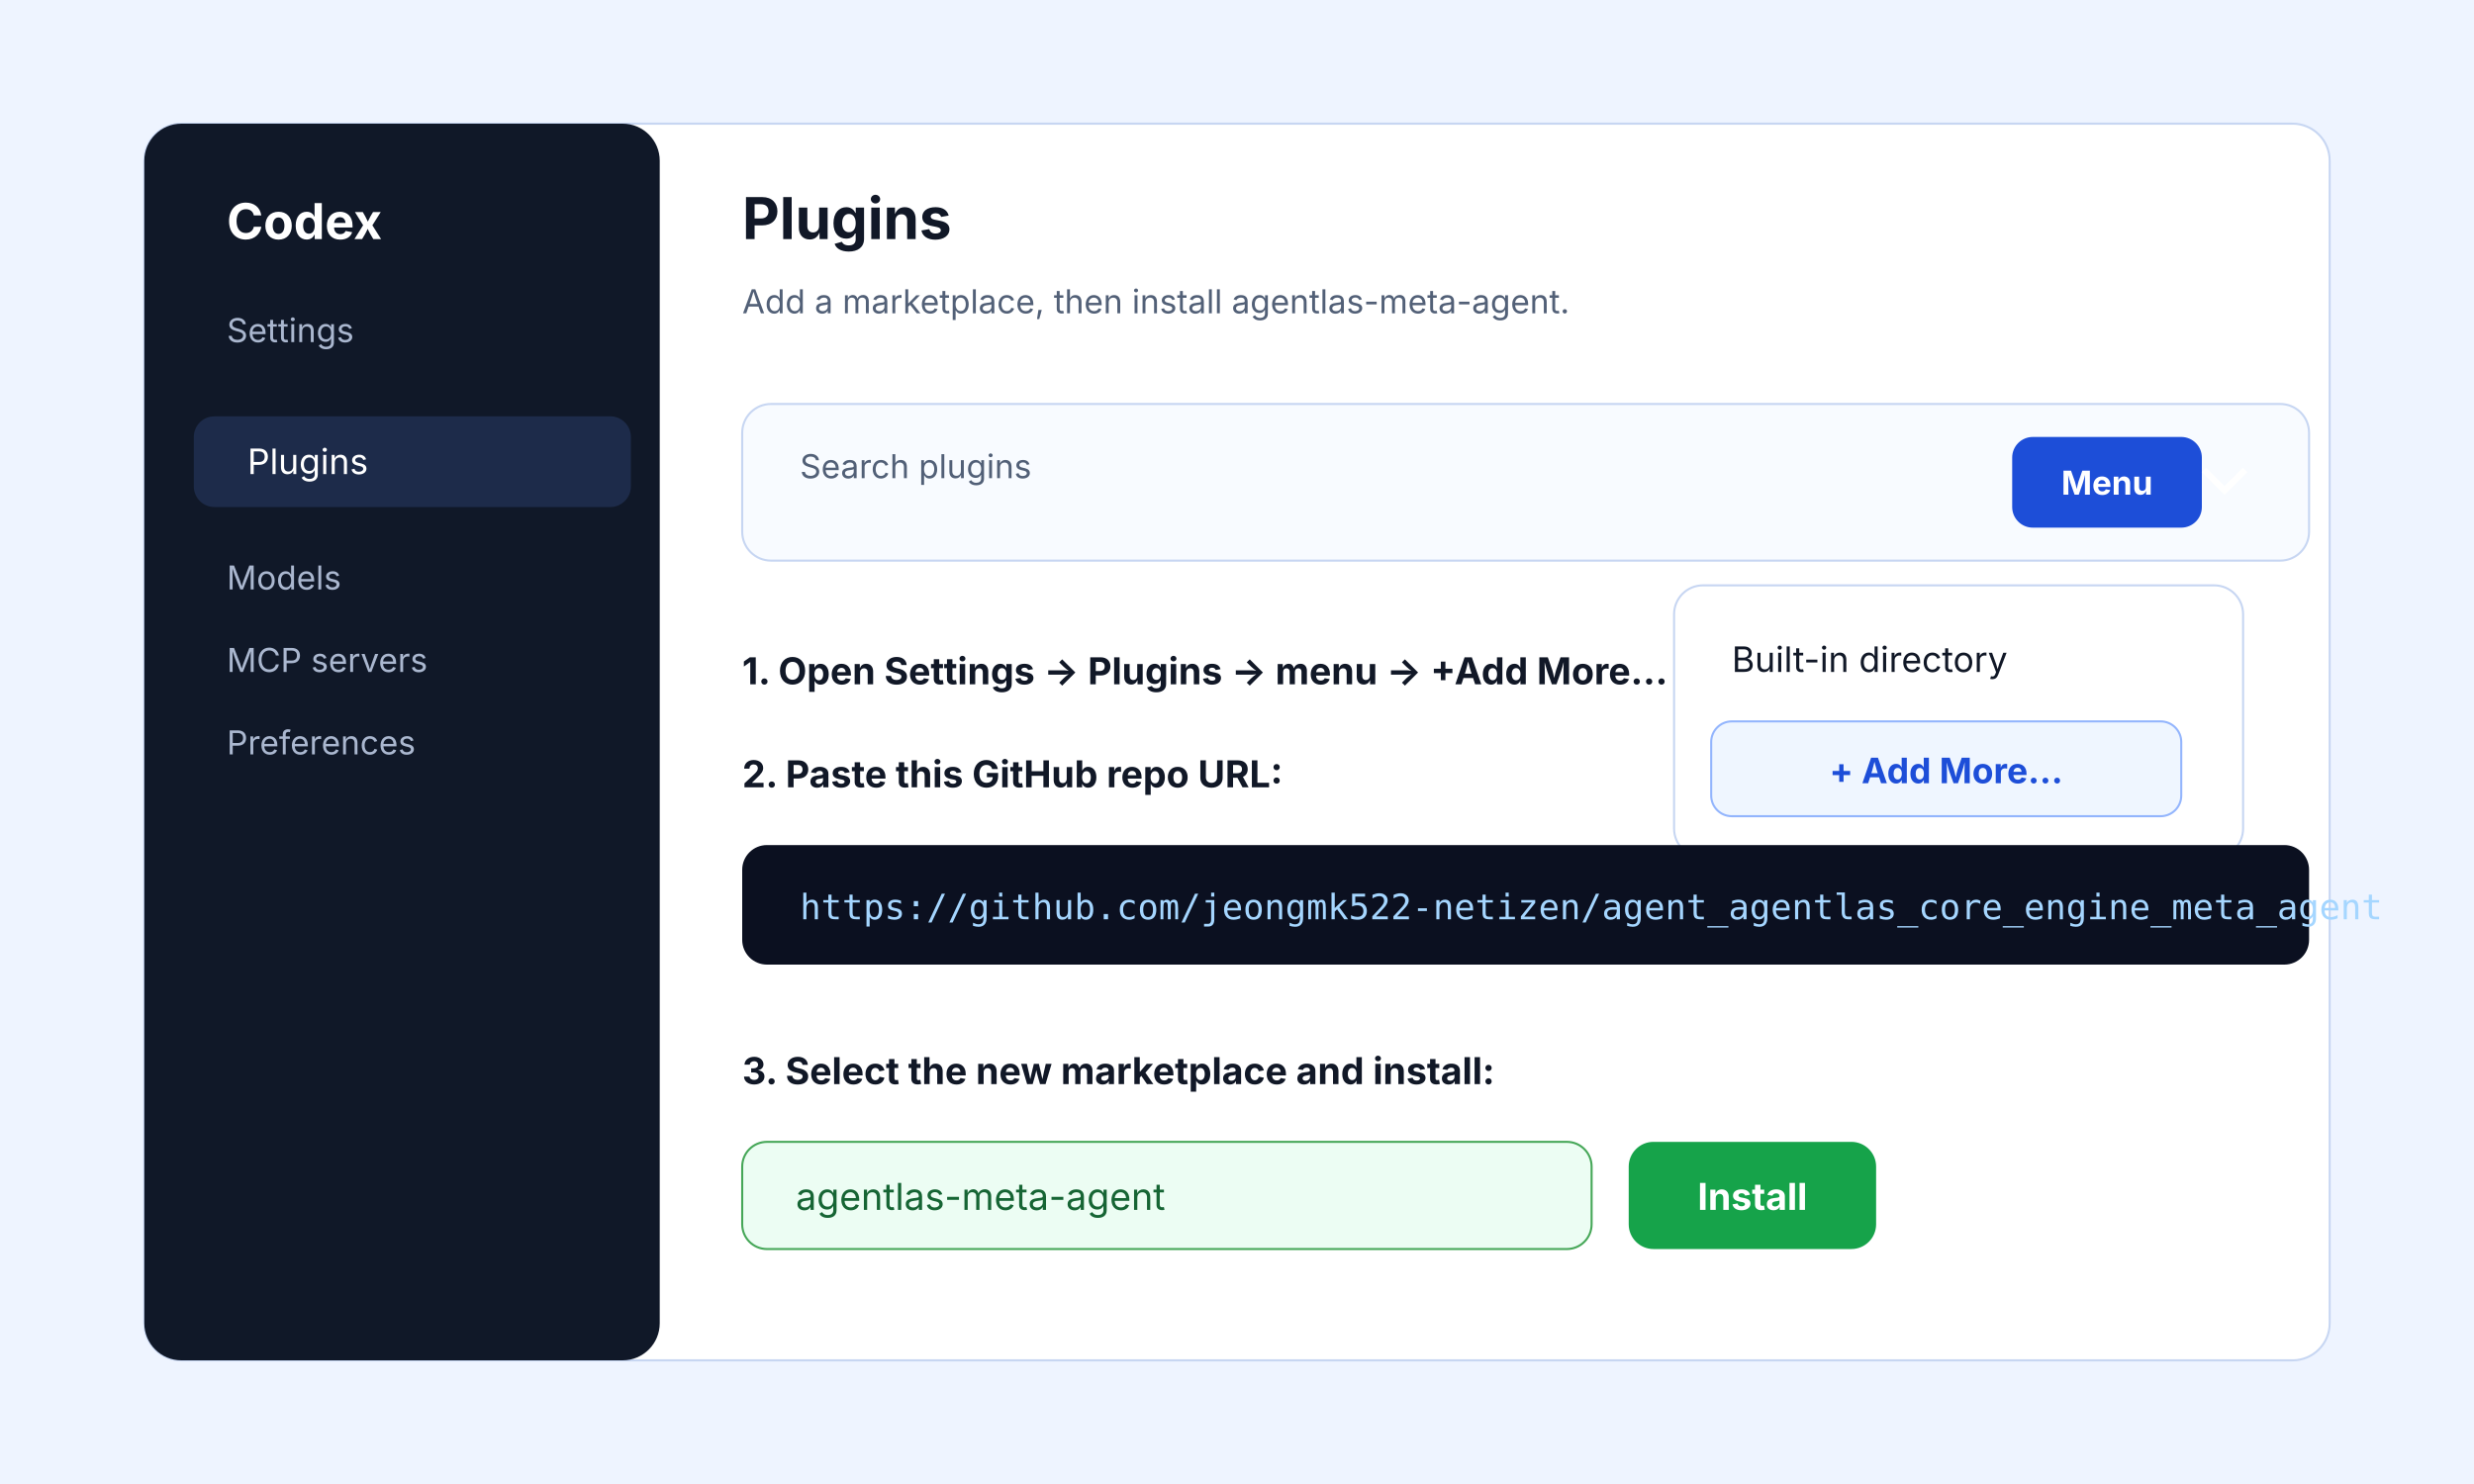
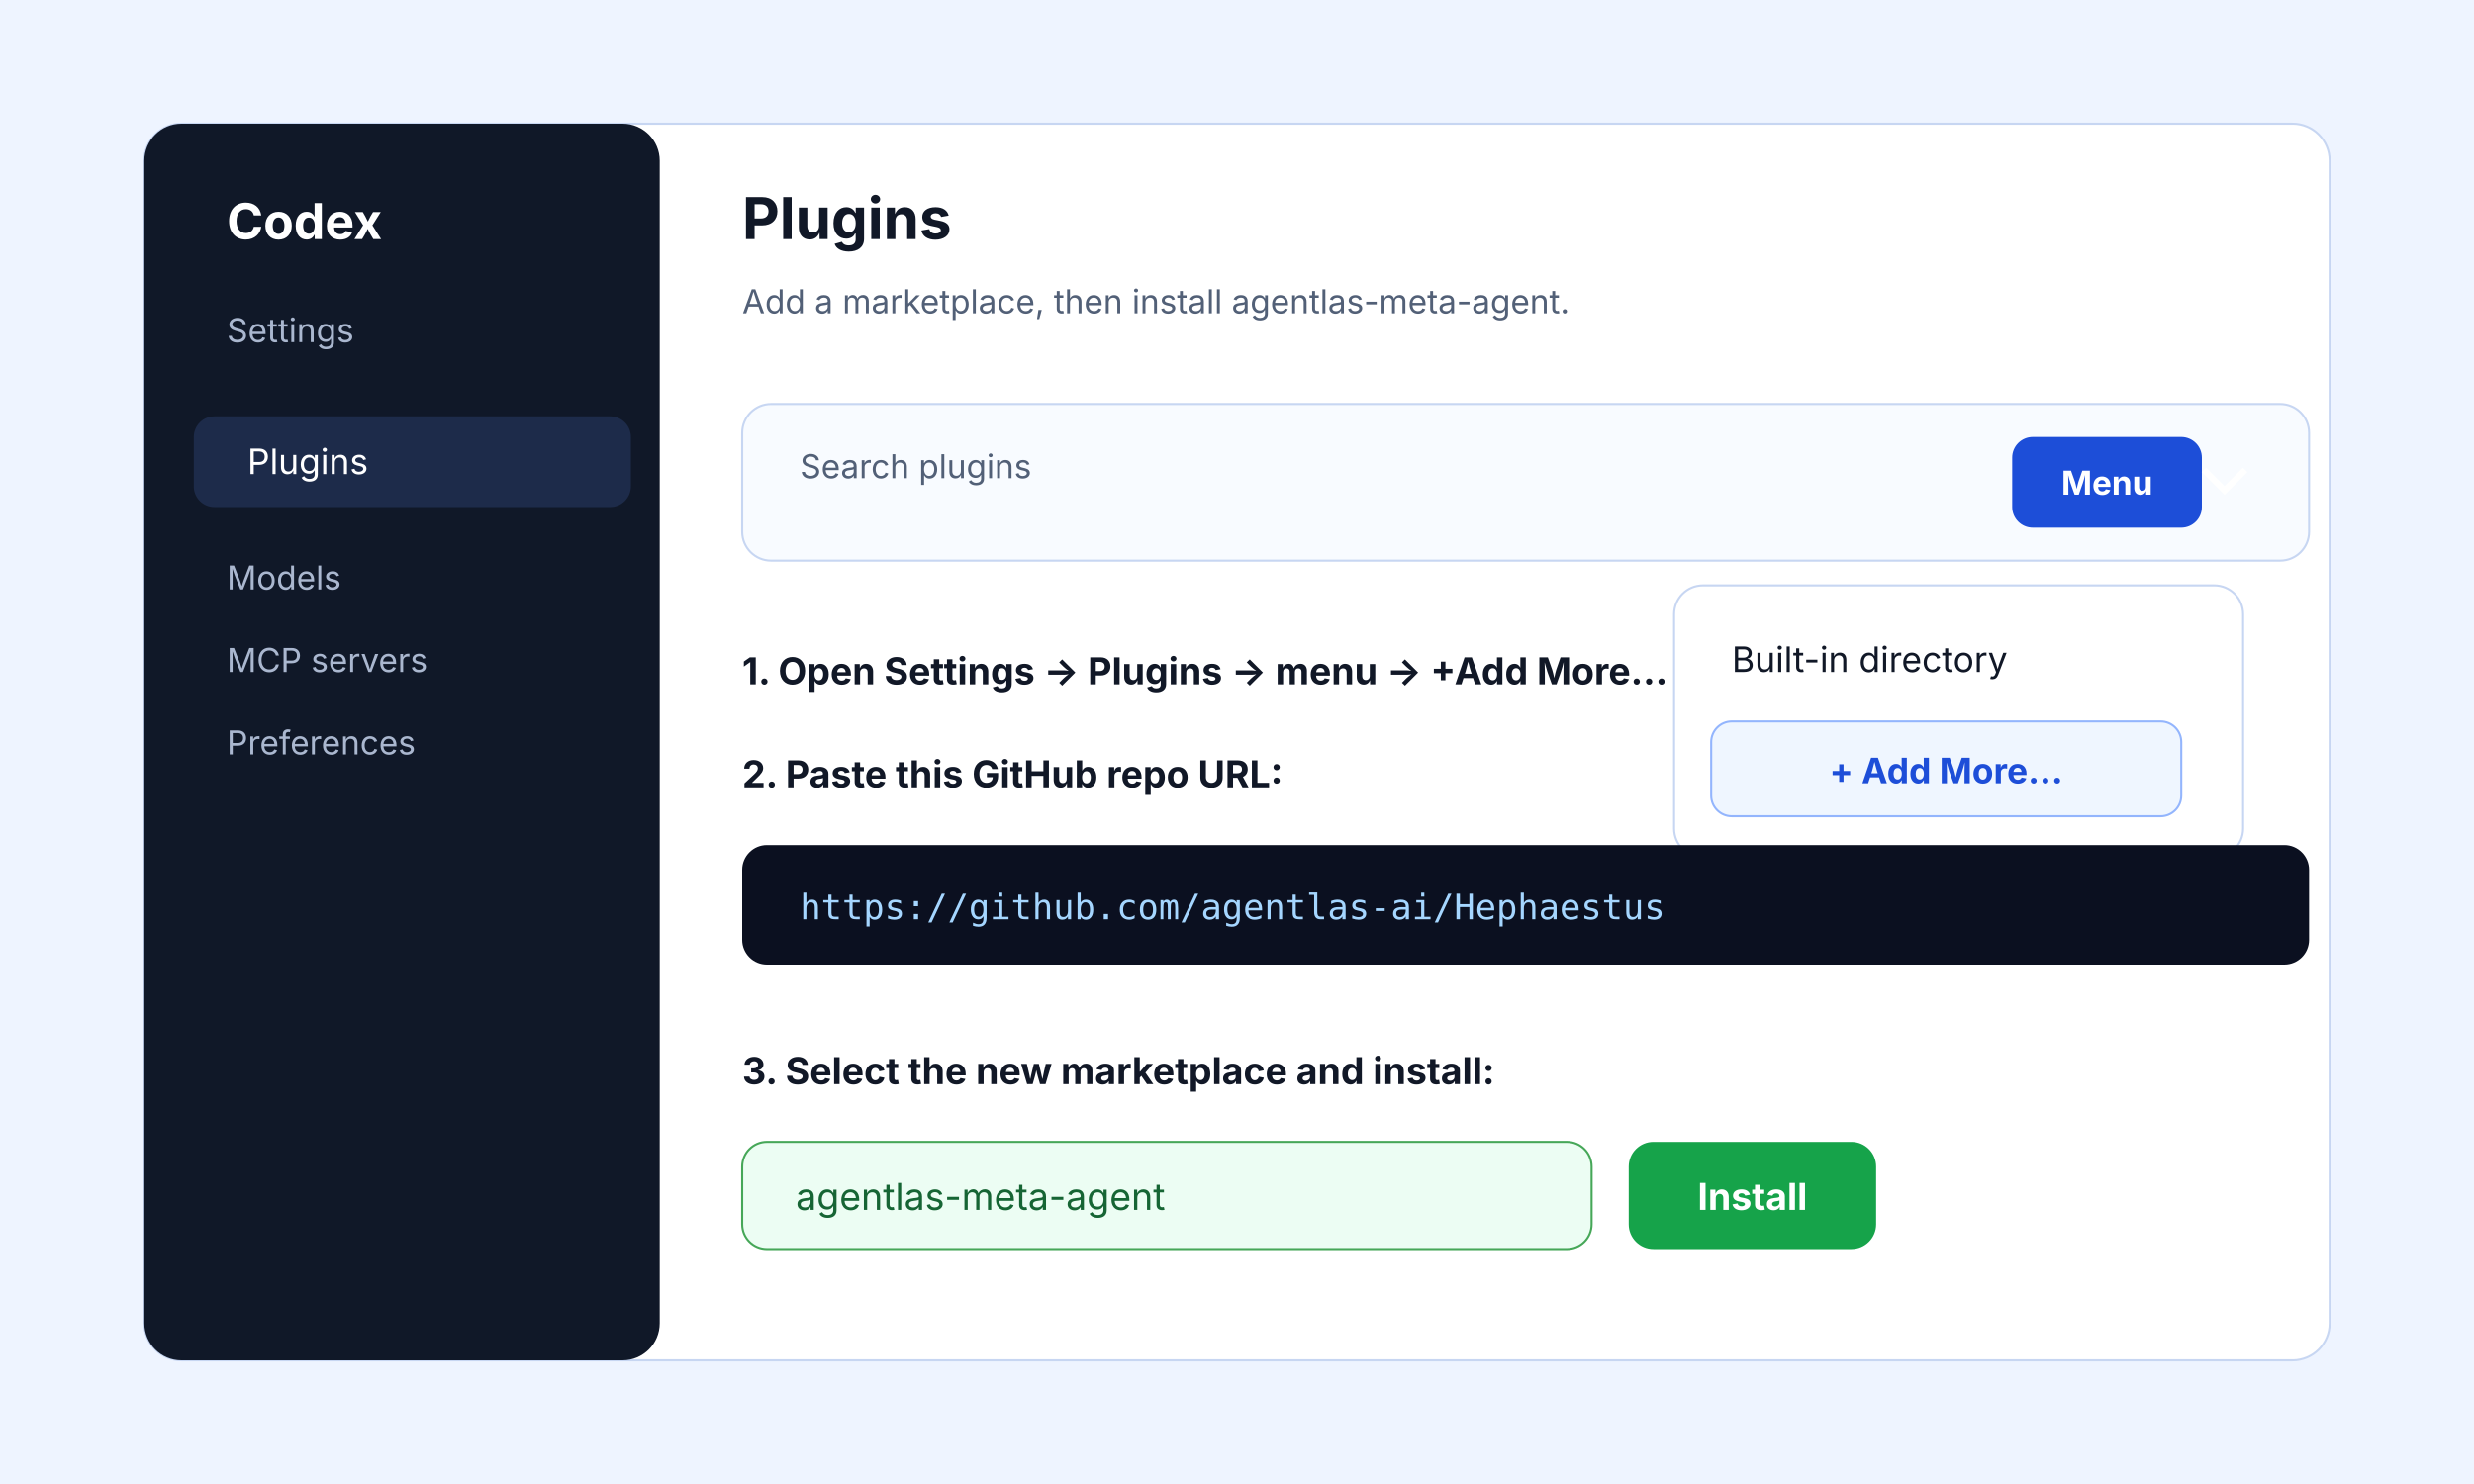
<svg xmlns="http://www.w3.org/2000/svg" width="1200" height="720" viewBox="0 0 1200 720" role="img" aria-labelledby="title desc">
  <rect width="1200" height="720" fill="#eef4ff" />
  <rect x="70" y="60" width="1060" height="600" rx="18" fill="#ffffff" stroke="#c7d6f2" />
  <rect x="70" y="60" width="250" height="600" rx="18" fill="#101828" />
  <text x="110" y="116" font-family="Inter, Arial, sans-serif" font-size="24" font-weight="700" fill="#ffffff">Codex</text>
  <text x="110" y="166" font-family="Inter, Arial, sans-serif" font-size="16" fill="#aab7cf">Settings</text>
  <rect x="94" y="202" width="212" height="44" rx="10" fill="#1d2b4a" />
  <text x="120" y="230" font-family="Inter, Arial, sans-serif" font-size="17" fill="#ffffff">Plugins</text>
  <text x="110" y="286" font-family="Inter, Arial, sans-serif" font-size="16" fill="#aab7cf">Models</text>
  <text x="110" y="326" font-family="Inter, Arial, sans-serif" font-size="16" fill="#aab7cf">MCP servers</text>
  <text x="110" y="366" font-family="Inter, Arial, sans-serif" font-size="16" fill="#aab7cf">Preferences</text>
  <text x="360" y="116" font-family="Inter, Arial, sans-serif" font-size="28" font-weight="700" fill="#111827">Plugins</text>
  <text x="360" y="152" font-family="Inter, Arial, sans-serif" font-size="16" fill="#526077">Add a marketplace, then install agentlas-meta-agent.</text>
  <rect x="360" y="196" width="760" height="76" rx="14" fill="#f8fbff" stroke="#c7d6f2" />
  <text x="388" y="232" font-family="Inter, Arial, sans-serif" font-size="16" fill="#526077">Search plugins</text>
  <rect x="976" y="212" width="92" height="44" rx="10" fill="#1d4ed8" />
  <text x="1022" y="240" text-anchor="middle" font-family="Inter, Arial, sans-serif" font-size="16" font-weight="700" fill="#ffffff">Menu</text>
  <path d="M1069 228 l10 10 l10 -10" fill="none" stroke="#ffffff" stroke-width="3" />
  <rect x="812" y="284" width="276" height="132" rx="14" fill="#ffffff" stroke="#c7d6f2" />
  <text x="840" y="326" font-family="Inter, Arial, sans-serif" font-size="17" fill="#111827">Built-in directory</text>
  <rect x="830" y="350" width="228" height="46" rx="10" fill="#eff6ff" stroke="#93b5fd" />
  <text x="944" y="380" text-anchor="middle" font-family="Inter, Arial, sans-serif" font-size="17" font-weight="700" fill="#1d4ed8">+ Add More...</text>
  <text x="360" y="332" font-family="Inter, Arial, sans-serif" font-size="18" font-weight="700" fill="#111827">1. Open Settings -&gt; Plugins -&gt; menu -&gt; +Add More...</text>
  <text x="360" y="382" font-family="Inter, Arial, sans-serif" font-size="18" font-weight="700" fill="#111827">2. Paste this GitHub repo URL:</text>
  <rect x="360" y="410" width="760" height="58" rx="12" fill="#0b1020" />
-   <text x="388" y="446" font-family="Menlo, Consolas, monospace" font-size="17" fill="#a5d6ff">https://github.com/jeongmk522-netizen/agent_agentlas_core_engine_meta_agent</text>
+   <text x="388" y="446" font-family="Menlo, Consolas, monospace" font-size="17" fill="#a5d6ff">https://github.com/agentlas-ai/Hephaestus</text>
  <text x="360" y="526" font-family="Inter, Arial, sans-serif" font-size="18" font-weight="700" fill="#111827">3. Select the new marketplace and install:</text>
  <rect x="360" y="554" width="412" height="52" rx="12" fill="#ecfdf3" stroke="#46a758" />
  <text x="386" y="587" font-family="Inter, Arial, sans-serif" font-size="18" fill="#166534">agentlas-meta-agent</text>
  <rect x="790" y="554" width="120" height="52" rx="12" fill="#16a34a" />
  <text x="850" y="587" text-anchor="middle" font-family="Inter, Arial, sans-serif" font-size="18" font-weight="700" fill="#ffffff">Install</text>
</svg>
